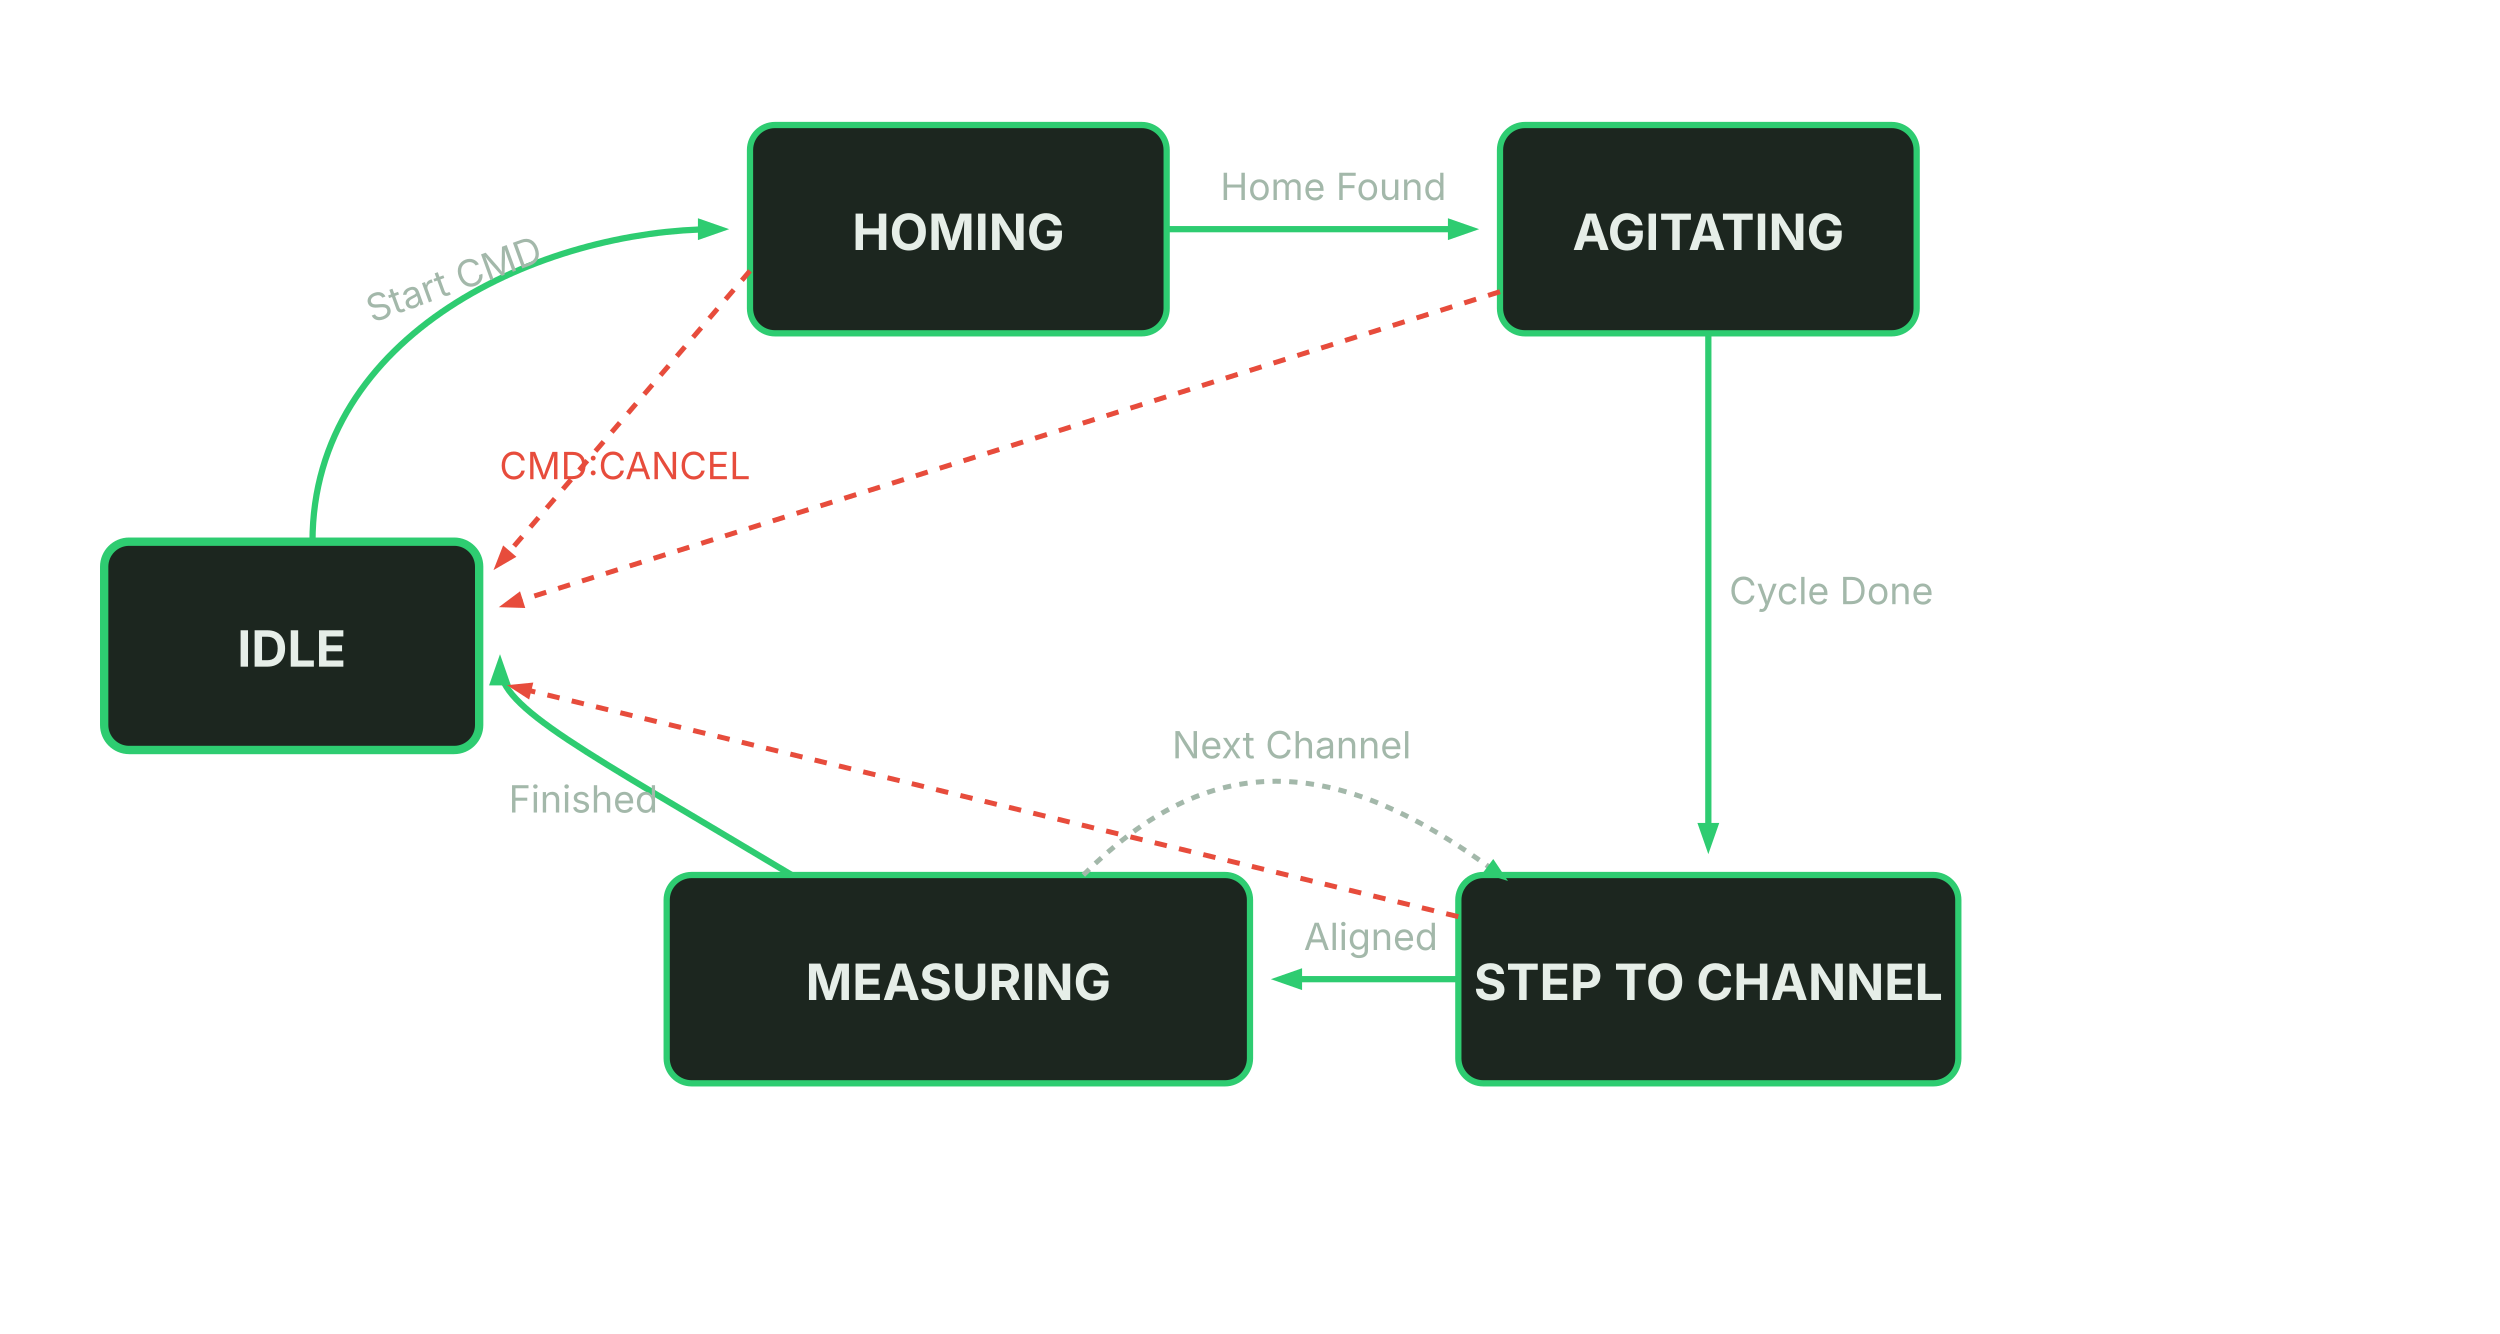
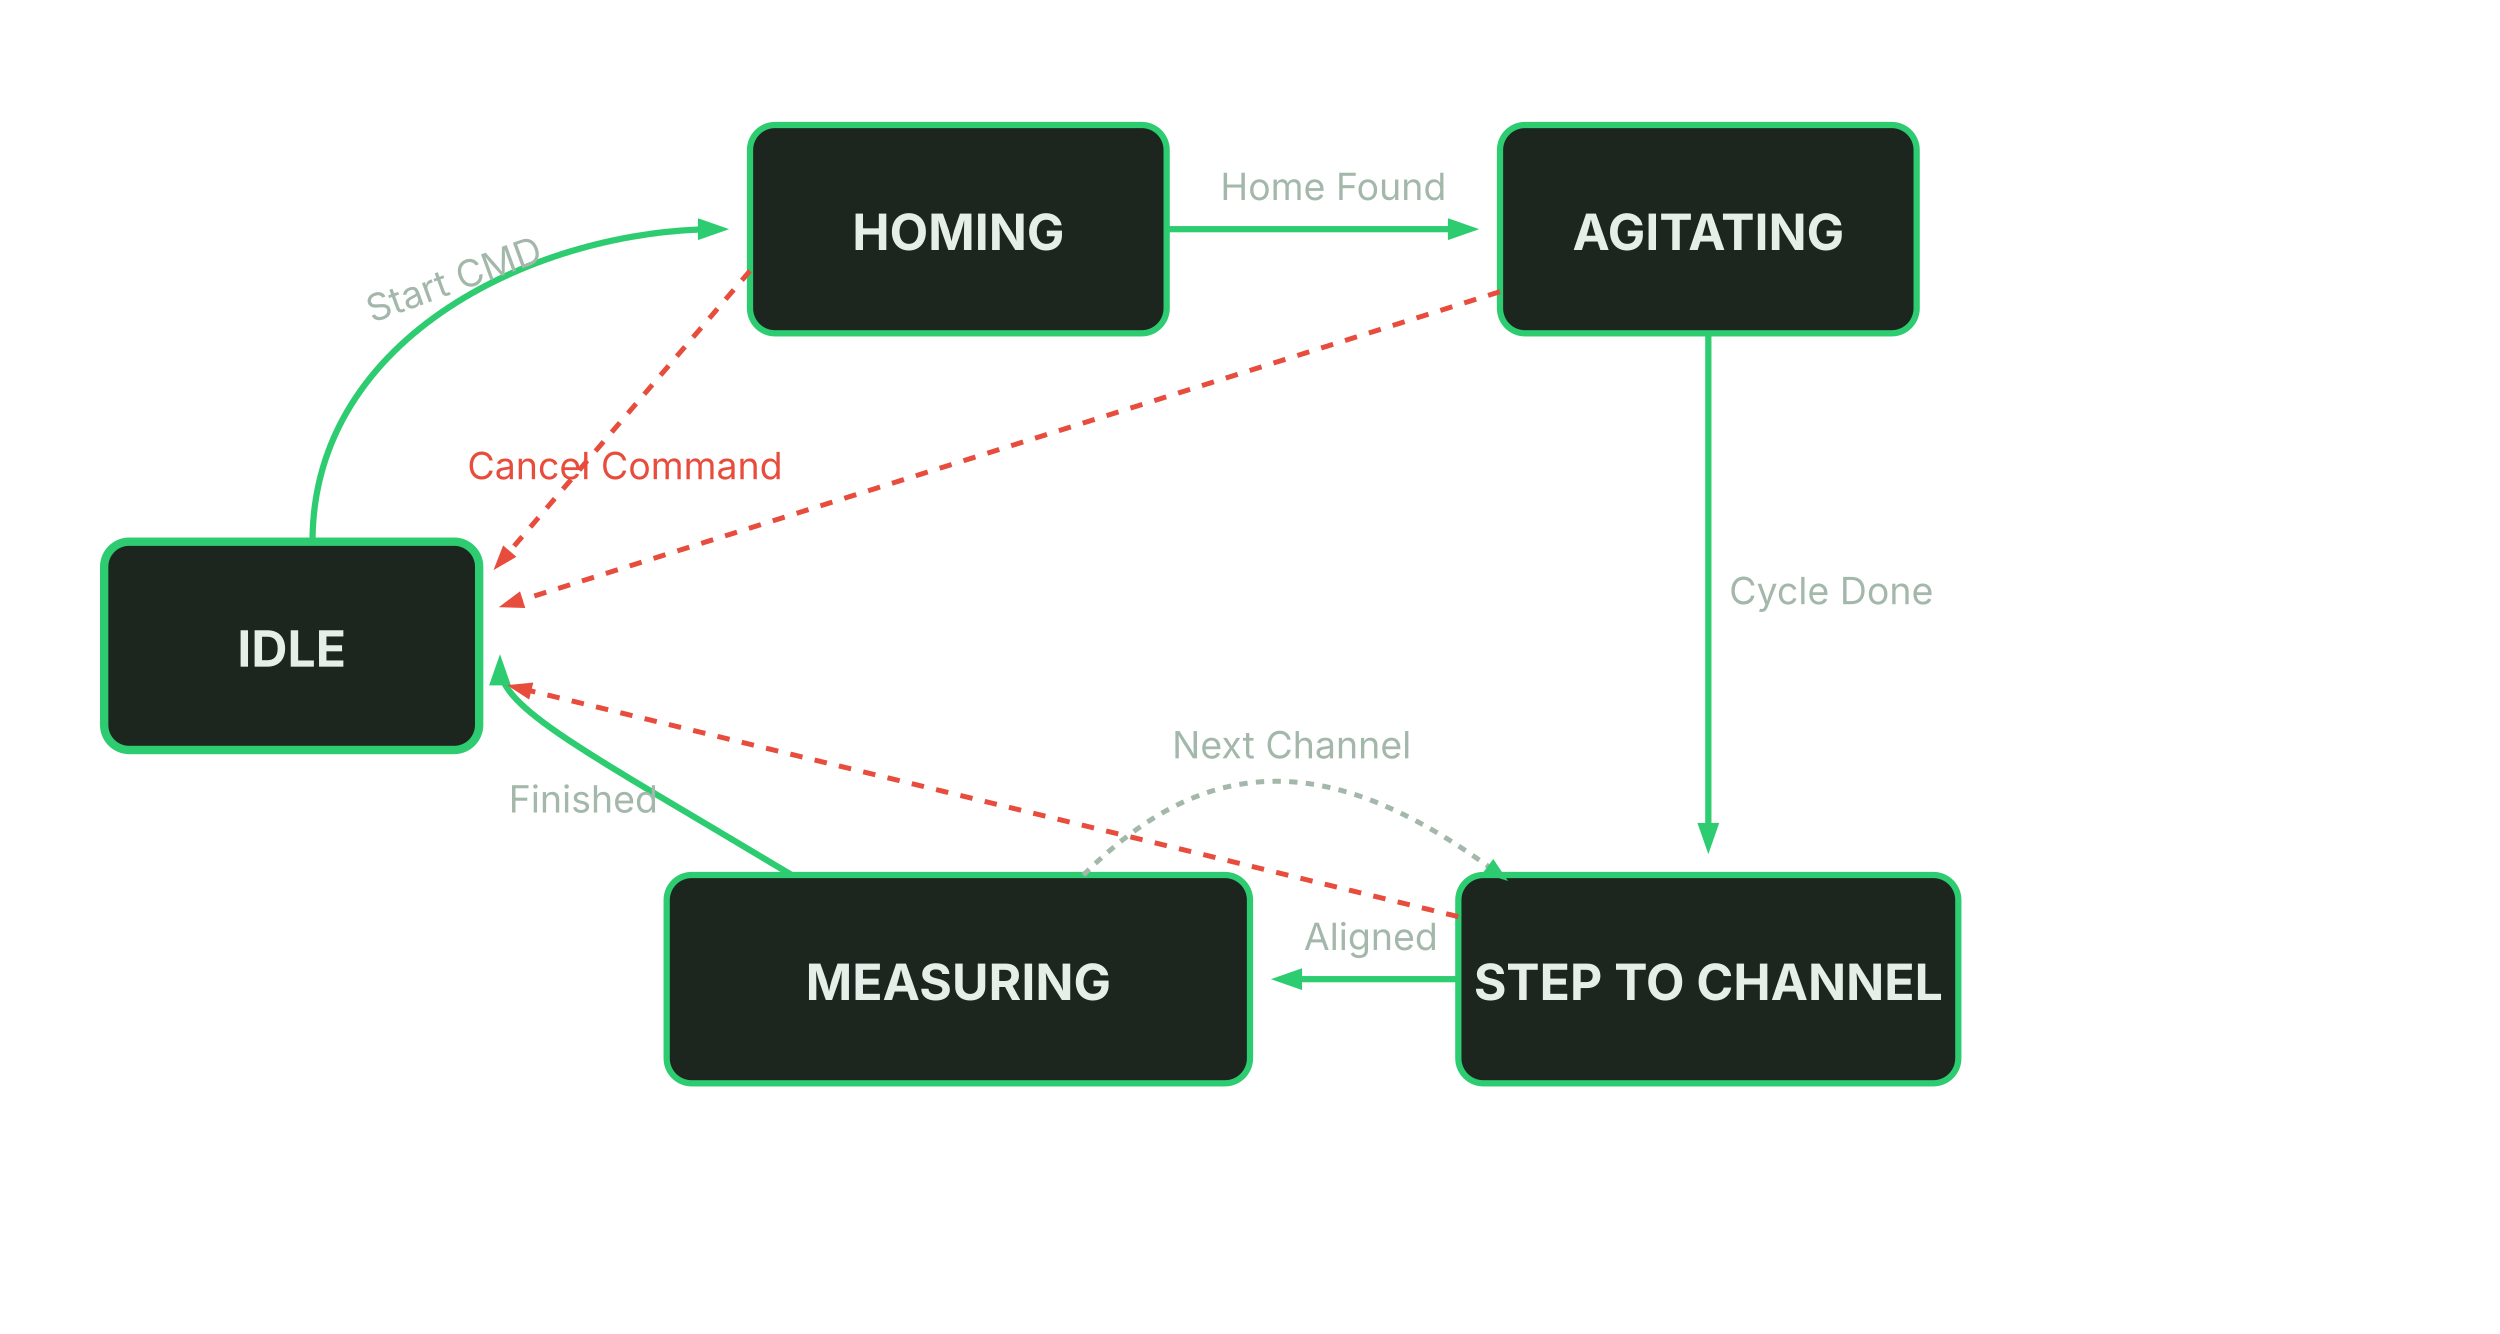
<svg xmlns="http://www.w3.org/2000/svg" viewBox="0 0 600 320" width="100%" style="max-width: 600px; height: auto; display: block; margin: 20px auto; background: #243028; border-radius: 8px; border: 1px solid rgba(46, 204, 113, 0.2); font-family: system-ui, -apple-system, sans-serif;">
  <defs>
    <marker id="fsm-arrow" viewBox="0 0 10 10" refX="6" refY="5" markerWidth="5" markerHeight="5" orient="auto-start-reverse">
      <path d="M 0 1.5 L 10 5 L 0 8.5 z" fill="#2ecc71" />
    </marker>
    <marker id="fsm-cancel-arrow" viewBox="0 0 10 10" refX="6" refY="5" markerWidth="5" markerHeight="5" orient="auto-start-reverse">
      <path d="M 0 1.5 L 10 5 L 0 8.5 z" fill="#e74c3c" />
    </marker>
  </defs>
  <rect x="25" y="130" width="90" height="50" rx="6" fill="#1c261f" stroke="#2ecc71" stroke-width="2" />
  <text x="70" y="160" fill="#e6eee8" font-size="12" font-weight="bold" text-anchor="middle">IDLE</text>
  <rect x="180" y="30" width="100" height="50" rx="6" fill="#1c261f" stroke="#2ecc71" stroke-width="1.5" />
  <text x="230" y="60" fill="#e6eee8" font-size="12" font-weight="bold" text-anchor="middle">HOMING</text>
  <rect x="360" y="30" width="100" height="50" rx="6" fill="#1c261f" stroke="#2ecc71" stroke-width="1.5" />
  <text x="410" y="60" fill="#e6eee8" font-size="12" font-weight="bold" text-anchor="middle">AGITATING</text>
  <rect x="350" y="210" width="120" height="50" rx="6" fill="#1c261f" stroke="#2ecc71" stroke-width="1.5" />
  <text x="410" y="240" fill="#e6eee8" font-size="12" font-weight="bold" text-anchor="middle">STEP TO CHANNEL</text>
  <rect x="160" y="210" width="140" height="50" rx="6" fill="#1c261f" stroke="#2ecc71" stroke-width="1.5" />
  <text x="230" y="240" fill="#e6eee8" font-size="12" font-weight="bold" text-anchor="middle">MEASURING</text>
  <path d="M 75 130 C 75 80, 130 55, 172 55" fill="none" stroke="#2ecc71" stroke-width="1.5" marker-end="url(#fsm-arrow)" />
  <text x="110" y="70" fill="#a3b8aa" font-size="9" text-anchor="middle" transform="rotate(-20, 110, 70)">Start CMD</text>
  <path d="M 280 55 L 352 55" fill="none" stroke="#2ecc71" stroke-width="1.5" marker-end="url(#fsm-arrow)" />
  <text x="320" y="48" fill="#a3b8aa" font-size="9" text-anchor="middle">Home Found</text>
  <path d="M 410 80 L 410 202" fill="none" stroke="#2ecc71" stroke-width="1.5" marker-end="url(#fsm-arrow)" />
  <text x="415" y="145" fill="#a3b8aa" font-size="9" text-anchor="start">Cycle Done</text>
  <path d="M 350 235 L 308 235" fill="none" stroke="#2ecc71" stroke-width="1.5" marker-end="url(#fsm-arrow)" />
  <text x="329" y="228" fill="#a3b8aa" font-size="9" text-anchor="middle">Aligned</text>
  <path d="M 260 210 C 290 180, 320 180, 360 210" fill="none" stroke="#a3b8aa" stroke-width="1.2" stroke-dasharray="2,2" marker-end="url(#fsm-arrow)" />
  <text x="310" y="182" fill="#a3b8aa" font-size="9" text-anchor="middle">Next Channel</text>
  <path d="M 190 210 C 140 180, 120 170, 120 160" fill="none" stroke="#2ecc71" stroke-width="1.5" marker-end="url(#fsm-arrow)" />
  <text x="140" y="195" fill="#a3b8aa" font-size="9" text-anchor="middle">Finished</text>
  <path d="M 180 65 L 120 135" fill="none" stroke="#e74c3c" stroke-width="1.2" stroke-dasharray="3,3" marker-end="url(#fsm-cancel-arrow)" />
  <path d="M 360 70 L 122 145" fill="none" stroke="#e74c3c" stroke-width="1.2" stroke-dasharray="3,3" marker-end="url(#fsm-cancel-arrow)" />
  <path d="M 350 220 L 124 165" fill="none" stroke="#e74c3c" stroke-width="1.2" stroke-dasharray="3,3" marker-end="url(#fsm-cancel-arrow)" />
-   <text x="150" y="115" fill="#e74c3c" font-size="9" text-anchor="middle">CMD:CANCEL</text>
+   <text x="150" y="115" fill="#e74c3c" font-size="9" text-anchor="middle">Cancel Command</text>
</svg>
